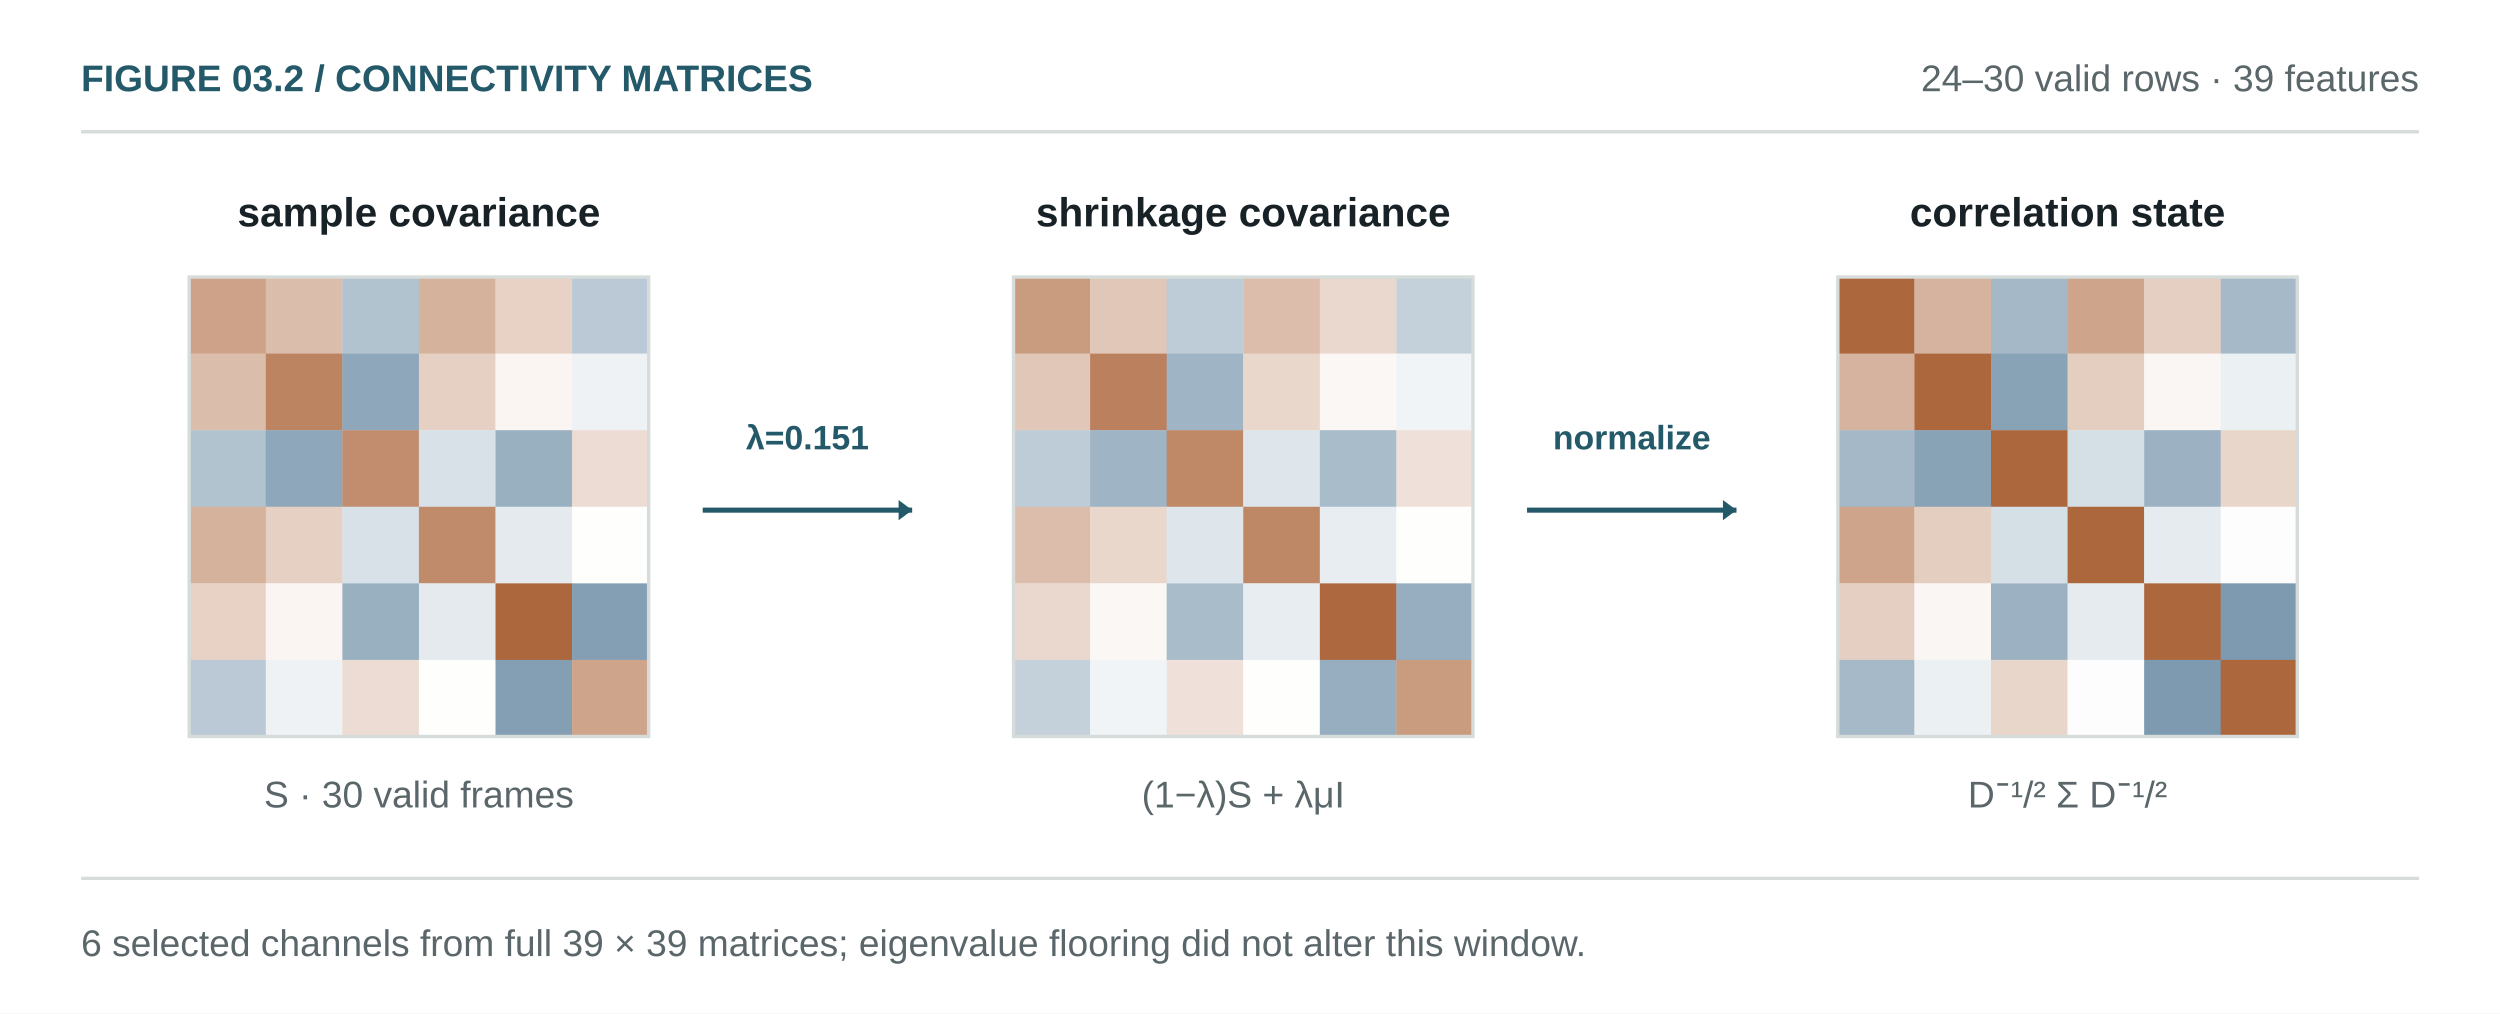
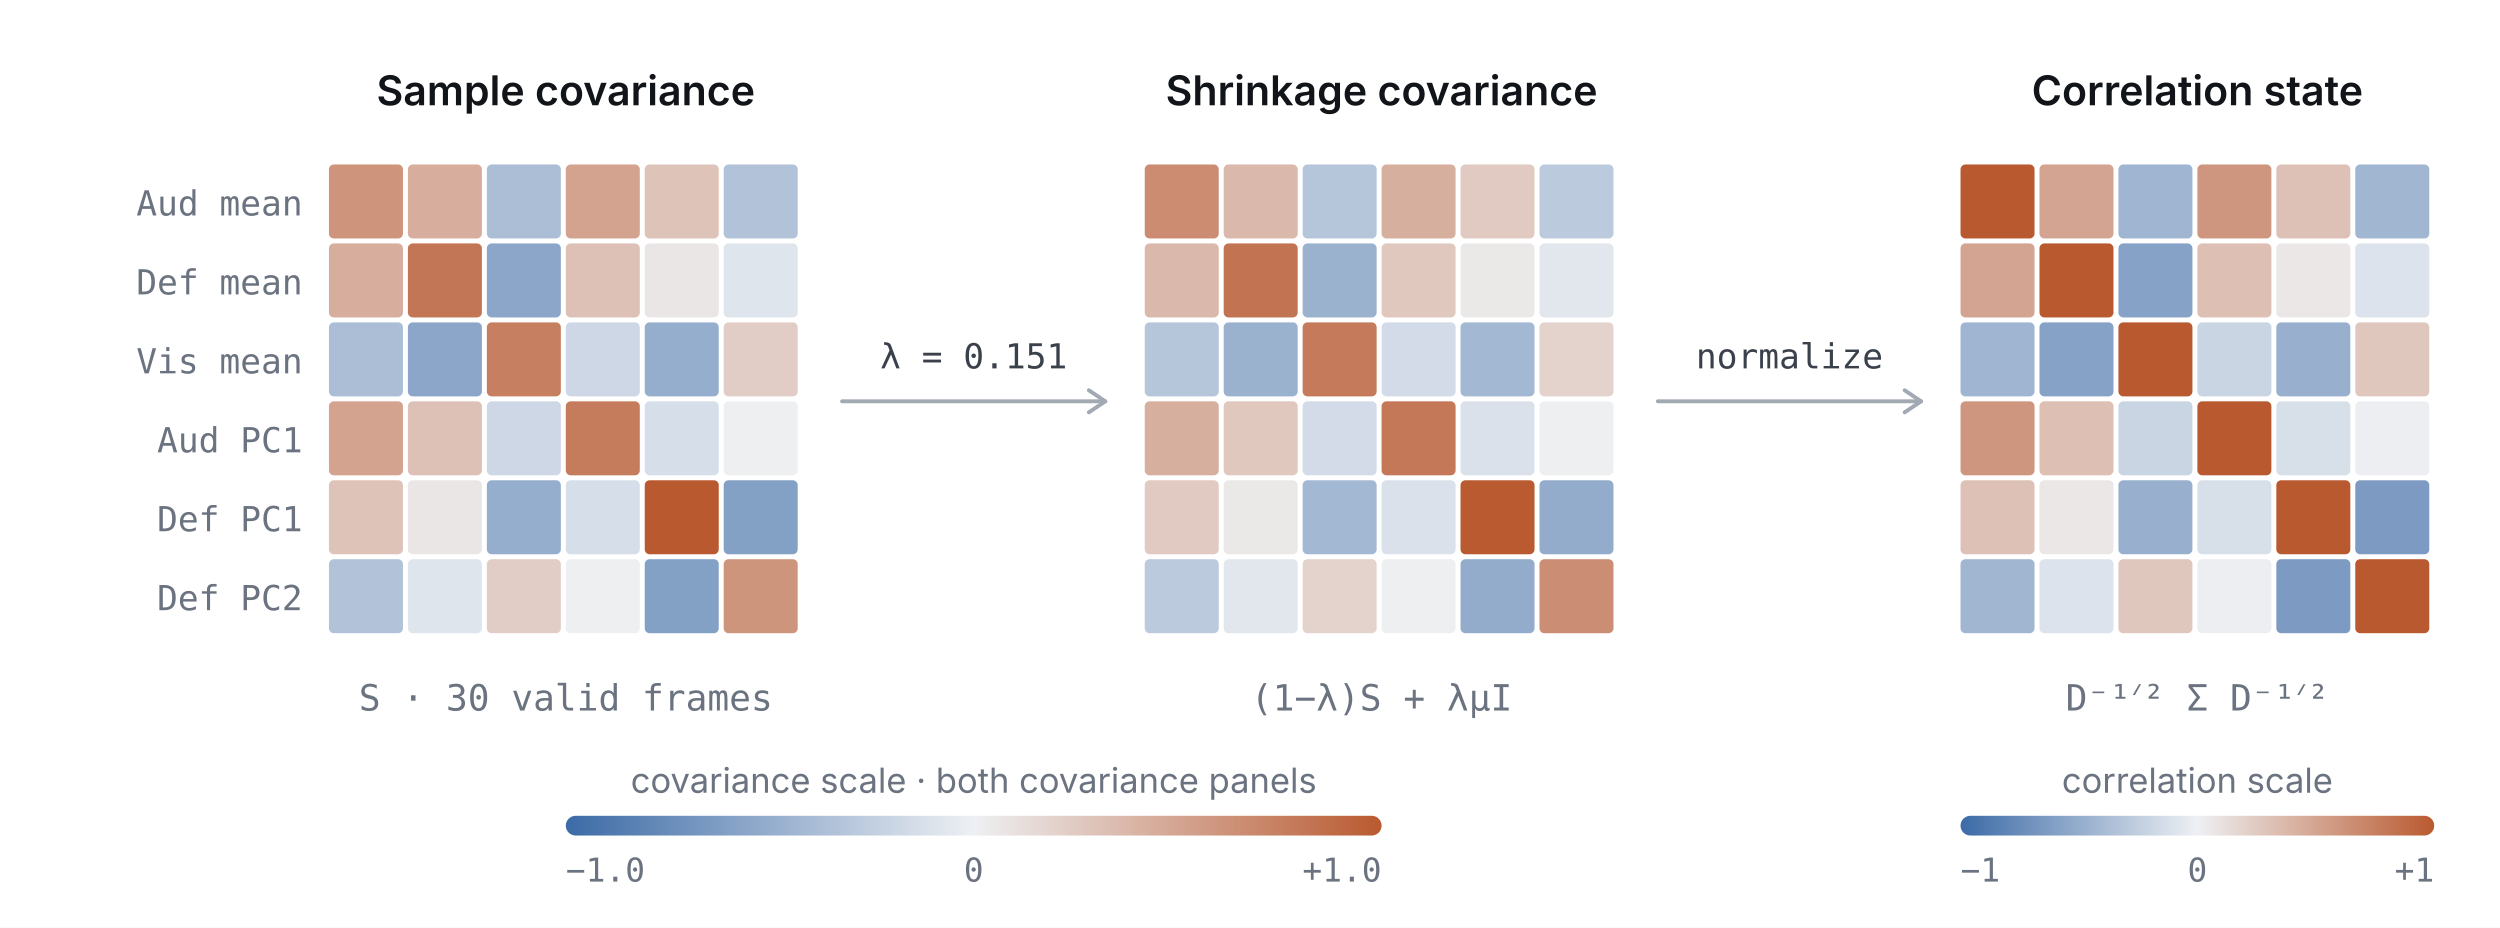
- <svg xmlns="http://www.w3.org/2000/svg" width="740" height="300" viewBox="0 0 740 300" role="img" aria-labelledby="title desc">
-   <rect width="740" height="300" fill="#ffffff" />
-   <text x="24.00" y="27.00" fill="#235969" font-size="11" font-weight="700" text-anchor="start" font-family="-apple-system,BlinkMacSystemFont,Segoe UI,Arial,sans-serif">FIGURE 03.2 / CONNECTIVITY MATRICES</text>
-   <text x="716.00" y="27.00" fill="#5a6669" font-size="11" font-weight="400" text-anchor="end" font-family="-apple-system,BlinkMacSystemFont,Segoe UI,Arial,sans-serif">24–30 valid rows · 39 features</text>
-   <line x1="24.00" y1="39.00" x2="716.00" y2="39.00" stroke="#d5dcda" stroke-width="1" opacity="1" />
-   <text x="124.00" y="67.00" fill="#172126" font-size="12" font-weight="600" text-anchor="middle" font-family="-apple-system,BlinkMacSystemFont,Segoe UI,Arial,sans-serif">sample covariance</text>
-   <rect x="56.00" y="82.00" width="22.77" height="22.77" fill="#cda289" />
-   <rect x="78.67" y="82.00" width="22.77" height="22.77" fill="#dbbdab" />
-   <rect x="101.33" y="82.00" width="22.77" height="22.77" fill="#b2c3d0" />
-   <rect x="124.00" y="82.00" width="22.77" height="22.77" fill="#d5b29c" />
-   <rect x="146.67" y="82.00" width="22.77" height="22.77" fill="#e7d2c5" />
-   <rect x="169.33" y="82.00" width="22.77" height="22.77" fill="#bac9d5" />
-   <rect x="56.00" y="104.67" width="22.77" height="22.77" fill="#dbbdab" />
-   <rect x="78.67" y="104.67" width="22.77" height="22.77" fill="#bd8462" />
-   <rect x="101.33" y="104.67" width="22.77" height="22.77" fill="#8ea7ba" />
-   <rect x="124.00" y="104.67" width="22.77" height="22.77" fill="#e6d0c3" />
-   <rect x="146.67" y="104.67" width="22.77" height="22.77" fill="#faf5f2" />
-   <rect x="169.33" y="104.67" width="22.77" height="22.77" fill="#eef2f5" />
-   <rect x="56.00" y="127.33" width="22.77" height="22.77" fill="#b2c3d0" />
-   <rect x="78.67" y="127.33" width="22.77" height="22.77" fill="#8ea7ba" />
-   <rect x="101.33" y="127.33" width="22.77" height="22.77" fill="#c28d6e" />
-   <rect x="124.00" y="127.33" width="22.77" height="22.77" fill="#d8e1e8" />
-   <rect x="146.67" y="127.33" width="22.77" height="22.77" fill="#99b0c1" />
-   <rect x="169.33" y="127.33" width="22.77" height="22.77" fill="#ecdcd3" />
-   <rect x="56.00" y="150.00" width="22.77" height="22.77" fill="#d5b29c" />
-   <rect x="78.67" y="150.00" width="22.77" height="22.77" fill="#e6d0c3" />
-   <rect x="101.33" y="150.00" width="22.77" height="22.77" fill="#d8e1e8" />
-   <rect x="124.00" y="150.00" width="22.77" height="22.77" fill="#c08b6a" />
-   <rect x="146.67" y="150.00" width="22.77" height="22.77" fill="#e4eaee" />
-   <rect x="169.33" y="150.00" width="22.77" height="22.77" fill="#fefefd" />
-   <rect x="56.00" y="172.67" width="22.77" height="22.77" fill="#e7d2c5" />
-   <rect x="78.67" y="172.67" width="22.77" height="22.77" fill="#faf5f2" />
-   <rect x="101.33" y="172.67" width="22.77" height="22.77" fill="#99b0c1" />
-   <rect x="124.00" y="172.67" width="22.77" height="22.77" fill="#e4eaee" />
-   <rect x="146.67" y="172.67" width="22.77" height="22.77" fill="#ad673d" />
-   <rect x="169.33" y="172.67" width="22.77" height="22.77" fill="#849fb4" />
-   <rect x="56.00" y="195.33" width="22.77" height="22.77" fill="#bac9d5" />
-   <rect x="78.67" y="195.33" width="22.77" height="22.77" fill="#eef2f5" />
-   <rect x="101.33" y="195.33" width="22.77" height="22.77" fill="#ecdcd3" />
-   <rect x="124.00" y="195.33" width="22.77" height="22.77" fill="#fefefd" />
-   <rect x="146.67" y="195.33" width="22.77" height="22.77" fill="#849fb4" />
-   <rect x="169.33" y="195.33" width="22.77" height="22.77" fill="#cea48a" />
-   <rect x="56.00" y="82.00" width="136.00" height="136.00" fill="none" stroke="#d5dcda" stroke-width="1" />
-   <text x="124.00" y="239.00" fill="#5a6669" font-size="11" font-weight="400" text-anchor="middle" font-family="-apple-system,BlinkMacSystemFont,Segoe UI,Arial,sans-serif">S · 30 valid frames</text>
-   <text x="368.00" y="67.00" fill="#172126" font-size="12" font-weight="600" text-anchor="middle" font-family="-apple-system,BlinkMacSystemFont,Segoe UI,Arial,sans-serif">shrinkage covariance</text>
-   <rect x="300.00" y="82.00" width="22.77" height="22.77" fill="#c99b7f" />
-   <rect x="322.67" y="82.00" width="22.77" height="22.77" fill="#e1c7b7" />
-   <rect x="345.33" y="82.00" width="22.77" height="22.77" fill="#beccd7" />
-   <rect x="368.00" y="82.00" width="22.77" height="22.77" fill="#dcbdab" />
-   <rect x="390.67" y="82.00" width="22.77" height="22.77" fill="#ead8ce" />
-   <rect x="413.33" y="82.00" width="22.77" height="22.77" fill="#c4d1db" />
-   <rect x="300.00" y="104.67" width="22.77" height="22.77" fill="#e1c7b7" />
-   <rect x="322.67" y="104.67" width="22.77" height="22.77" fill="#bb815e" />
-   <rect x="345.33" y="104.67" width="22.77" height="22.77" fill="#9fb4c5" />
-   <rect x="368.00" y="104.67" width="22.77" height="22.77" fill="#e9d7cc" />
-   <rect x="390.67" y="104.67" width="22.77" height="22.77" fill="#faf7f4" />
-   <rect x="413.33" y="104.67" width="22.77" height="22.77" fill="#f1f4f6" />
-   <rect x="300.00" y="127.33" width="22.77" height="22.77" fill="#beccd7" />
-   <rect x="322.67" y="127.33" width="22.77" height="22.77" fill="#9fb4c5" />
-   <rect x="345.33" y="127.33" width="22.77" height="22.77" fill="#bf8968" />
-   <rect x="368.00" y="127.33" width="22.77" height="22.77" fill="#dee6eb" />
-   <rect x="390.67" y="127.33" width="22.77" height="22.77" fill="#a8bcca" />
-   <rect x="413.33" y="127.33" width="22.77" height="22.77" fill="#efe1d9" />
-   <rect x="300.00" y="150.00" width="22.77" height="22.77" fill="#dcbdab" />
-   <rect x="322.67" y="150.00" width="22.77" height="22.77" fill="#e9d7cc" />
-   <rect x="345.33" y="150.00" width="22.77" height="22.77" fill="#dee6eb" />
-   <rect x="368.00" y="150.00" width="22.77" height="22.77" fill="#be8765" />
-   <rect x="390.67" y="150.00" width="22.77" height="22.77" fill="#e8edf1" />
-   <rect x="413.33" y="150.00" width="22.77" height="22.77" fill="#fefefd" />
-   <rect x="300.00" y="172.67" width="22.77" height="22.77" fill="#ead8ce" />
-   <rect x="322.67" y="172.67" width="22.77" height="22.77" fill="#faf7f4" />
-   <rect x="345.33" y="172.67" width="22.77" height="22.77" fill="#a8bcca" />
-   <rect x="368.00" y="172.67" width="22.77" height="22.77" fill="#e8edf1" />
-   <rect x="390.67" y="172.67" width="22.77" height="22.77" fill="#ae683f" />
-   <rect x="413.33" y="172.67" width="22.77" height="22.77" fill="#96aec0" />
-   <rect x="300.00" y="195.33" width="22.77" height="22.77" fill="#c4d1db" />
-   <rect x="322.67" y="195.33" width="22.77" height="22.77" fill="#f1f4f6" />
-   <rect x="345.33" y="195.33" width="22.77" height="22.77" fill="#efe1d9" />
-   <rect x="368.00" y="195.33" width="22.77" height="22.77" fill="#fefefd" />
-   <rect x="390.67" y="195.33" width="22.77" height="22.77" fill="#96aec0" />
-   <rect x="413.33" y="195.33" width="22.77" height="22.77" fill="#c99c80" />
-   <rect x="300.00" y="82.00" width="136.00" height="136.00" fill="none" stroke="#d5dcda" stroke-width="1" />
-   <text x="368.00" y="239.00" fill="#5a6669" font-size="11" font-weight="400" text-anchor="middle" font-family="-apple-system,BlinkMacSystemFont,Segoe UI,Arial,sans-serif">(1−λ)S + λμI</text>
-   <text x="612.00" y="67.00" fill="#172126" font-size="12" font-weight="600" text-anchor="middle" font-family="-apple-system,BlinkMacSystemFont,Segoe UI,Arial,sans-serif">correlation state</text>
-   <rect x="544.00" y="82.00" width="22.77" height="22.77" fill="#ad673d" />
-   <rect x="566.67" y="82.00" width="22.77" height="22.77" fill="#d6b39e" />
-   <rect x="589.33" y="82.00" width="22.77" height="22.77" fill="#a4b8c8" />
-   <rect x="612.00" y="82.00" width="22.77" height="22.77" fill="#cea48b" />
-   <rect x="634.67" y="82.00" width="22.77" height="22.77" fill="#e5cfc2" />
-   <rect x="657.33" y="82.00" width="22.77" height="22.77" fill="#a5b9c8" />
-   <rect x="544.00" y="104.67" width="22.77" height="22.77" fill="#d6b39e" />
-   <rect x="566.67" y="104.67" width="22.77" height="22.77" fill="#ad673d" />
-   <rect x="589.33" y="104.67" width="22.77" height="22.77" fill="#88a2b6" />
-   <rect x="612.00" y="104.67" width="22.77" height="22.77" fill="#e4cec0" />
-   <rect x="634.67" y="104.67" width="22.77" height="22.77" fill="#faf6f3" />
-   <rect x="657.33" y="104.67" width="22.77" height="22.77" fill="#ebf0f3" />
-   <rect x="544.00" y="127.33" width="22.77" height="22.77" fill="#a4b8c8" />
-   <rect x="566.67" y="127.33" width="22.77" height="22.77" fill="#88a2b6" />
-   <rect x="589.33" y="127.33" width="22.77" height="22.77" fill="#ad673d" />
-   <rect x="612.00" y="127.33" width="22.77" height="22.77" fill="#d5dfe6" />
-   <rect x="634.67" y="127.33" width="22.77" height="22.77" fill="#9cb2c3" />
-   <rect x="657.33" y="127.33" width="22.77" height="22.77" fill="#e9d6ca" />
-   <rect x="544.00" y="150.00" width="22.77" height="22.77" fill="#cea48b" />
-   <rect x="566.67" y="150.00" width="22.77" height="22.77" fill="#e4cec0" />
-   <rect x="589.33" y="150.00" width="22.77" height="22.77" fill="#d5dfe6" />
-   <rect x="612.00" y="150.00" width="22.77" height="22.77" fill="#ad673d" />
-   <rect x="634.67" y="150.00" width="22.77" height="22.77" fill="#e5ebef" />
-   <rect x="657.33" y="150.00" width="22.77" height="22.77" fill="#fefdfd" />
-   <rect x="544.00" y="172.67" width="22.77" height="22.77" fill="#e5cfc2" />
-   <rect x="566.67" y="172.67" width="22.77" height="22.77" fill="#faf6f3" />
-   <rect x="589.33" y="172.67" width="22.77" height="22.77" fill="#9cb2c3" />
-   <rect x="612.00" y="172.67" width="22.77" height="22.77" fill="#e5ebef" />
-   <rect x="634.67" y="172.67" width="22.77" height="22.77" fill="#ad673d" />
-   <rect x="657.33" y="172.67" width="22.77" height="22.77" fill="#7d9ab0" />
-   <rect x="544.00" y="195.33" width="22.77" height="22.77" fill="#a5b9c8" />
-   <rect x="566.67" y="195.33" width="22.77" height="22.77" fill="#ebf0f3" />
-   <rect x="589.33" y="195.33" width="22.77" height="22.77" fill="#e9d6ca" />
-   <rect x="612.00" y="195.33" width="22.77" height="22.77" fill="#fefdfd" />
-   <rect x="634.67" y="195.33" width="22.77" height="22.77" fill="#7d9ab0" />
-   <rect x="657.33" y="195.33" width="22.77" height="22.77" fill="#ad673d" />
-   <rect x="544.00" y="82.00" width="136.00" height="136.00" fill="none" stroke="#d5dcda" stroke-width="1" />
-   <text x="612.00" y="239.00" fill="#5a6669" font-size="11" font-weight="400" text-anchor="middle" font-family="-apple-system,BlinkMacSystemFont,Segoe UI,Arial,sans-serif">D⁻¹/² Σ D⁻¹/²</text>
-   <line x1="208.00" y1="151.00" x2="270.00" y2="151.00" stroke="#235969" stroke-width="1.5" opacity="1" />
-   <polygon points="270.00,151.00 265.99,153.99 265.99,148.01" fill="#235969" />
-   <line x1="452.00" y1="151.00" x2="514.00" y2="151.00" stroke="#235969" stroke-width="1.5" opacity="1" />
-   <polygon points="514.00,151.00 509.99,153.99 509.99,148.01" fill="#235969" />
-   <text x="239.00" y="133.00" fill="#235969" font-size="10" font-weight="600" text-anchor="middle" font-family="-apple-system,BlinkMacSystemFont,Segoe UI,Arial,sans-serif">λ=0.151</text>
-   <text x="483.00" y="133.00" fill="#235969" font-size="10" font-weight="600" text-anchor="middle" font-family="-apple-system,BlinkMacSystemFont,Segoe UI,Arial,sans-serif">normalize</text>
-   <line x1="24.00" y1="260.00" x2="716.00" y2="260.00" stroke="#d5dcda" stroke-width="1" opacity="1" />
-   <text x="24.00" y="283.00" fill="#5a6669" font-size="11" font-weight="400" text-anchor="start" font-family="-apple-system,BlinkMacSystemFont,Segoe UI,Arial,sans-serif">6 selected channels from full 39 × 39 matrices; eigenvalue flooring did not alter this window.</text>
+ <svg xmlns="http://www.w3.org/2000/svg" width="760" height="282" viewBox="0 0 760 282" role="img" aria-labelledby="title desc" font-family="-apple-system,BlinkMacSystemFont,'Segoe UI',Inter,Roboto,Helvetica,Arial,sans-serif">
+   <rect width="760" height="282" fill="#ffffff" />
+   <text x="172.00" y="32.00" fill="#111418" font-size="12.5" font-weight="600" text-anchor="middle">Sample covariance</text>
+   <rect x="100.00" y="50.00" width="22.50" height="22.50" fill="#ce947c" rx="1.5" />
+   <rect x="124.00" y="50.00" width="22.50" height="22.50" fill="#d7ae9e" rx="1.5" />
+   <rect x="148.00" y="50.00" width="22.50" height="22.50" fill="#abbed6" rx="1.5" />
+   <rect x="172.00" y="50.00" width="22.50" height="22.50" fill="#d3a38f" rx="1.5" />
+   <rect x="196.00" y="50.00" width="22.50" height="22.50" fill="#dec3b8" rx="1.5" />
+   <rect x="220.00" y="50.00" width="22.50" height="22.50" fill="#b2c3d9" rx="1.5" />
+   <rect x="100.00" y="74.00" width="22.50" height="22.50" fill="#d7ae9e" rx="1.5" />
+   <rect x="124.00" y="74.00" width="22.50" height="22.50" fill="#c37655" rx="1.5" />
+   <rect x="148.00" y="74.00" width="22.50" height="22.50" fill="#8ca6c9" rx="1.5" />
+   <rect x="172.00" y="74.00" width="22.50" height="22.50" fill="#dec1b6" rx="1.5" />
+   <rect x="196.00" y="74.00" width="22.50" height="22.50" fill="#ebe6e6" rx="1.5" />
+   <rect x="220.00" y="74.00" width="22.50" height="22.50" fill="#dfe5ed" rx="1.5" />
+   <rect x="100.00" y="98.00" width="22.50" height="22.50" fill="#abbed6" rx="1.5" />
+   <rect x="124.00" y="98.00" width="22.50" height="22.50" fill="#8ca6c9" rx="1.5" />
+   <rect x="148.00" y="98.00" width="22.50" height="22.50" fill="#c67f60" rx="1.5" />
+   <rect x="172.00" y="98.00" width="22.50" height="22.50" fill="#cdd7e5" rx="1.5" />
+   <rect x="196.00" y="98.00" width="22.50" height="22.50" fill="#95aecd" rx="1.5" />
+   <rect x="220.00" y="98.00" width="22.50" height="22.50" fill="#e2cdc6" rx="1.5" />
+   <rect x="100.00" y="122.00" width="22.50" height="22.50" fill="#d3a38f" rx="1.5" />
+   <rect x="124.00" y="122.00" width="22.50" height="22.50" fill="#dec1b6" rx="1.5" />
+   <rect x="148.00" y="122.00" width="22.50" height="22.50" fill="#cdd7e5" rx="1.5" />
+   <rect x="172.00" y="122.00" width="22.50" height="22.50" fill="#c57c5d" rx="1.5" />
+   <rect x="196.00" y="122.00" width="22.50" height="22.50" fill="#d6dee9" rx="1.5" />
+   <rect x="220.00" y="122.00" width="22.50" height="22.50" fill="#edeff1" rx="1.5" />
+   <rect x="100.00" y="146.00" width="22.50" height="22.50" fill="#dec3b8" rx="1.5" />
+   <rect x="124.00" y="146.00" width="22.50" height="22.50" fill="#ebe6e6" rx="1.5" />
+   <rect x="148.00" y="146.00" width="22.50" height="22.50" fill="#95aecd" rx="1.5" />
+   <rect x="172.00" y="146.00" width="22.50" height="22.50" fill="#d6dee9" rx="1.5" />
+   <rect x="196.00" y="146.00" width="22.50" height="22.50" fill="#b9592f" rx="1.5" />
+   <rect x="220.00" y="146.00" width="22.50" height="22.50" fill="#83a0c5" rx="1.5" />
+   <rect x="100.00" y="170.00" width="22.50" height="22.50" fill="#b2c3d9" rx="1.5" />
+   <rect x="124.00" y="170.00" width="22.50" height="22.50" fill="#dfe5ed" rx="1.5" />
+   <rect x="148.00" y="170.00" width="22.50" height="22.50" fill="#e2cdc6" rx="1.5" />
+   <rect x="172.00" y="170.00" width="22.50" height="22.50" fill="#edeff1" rx="1.5" />
+   <rect x="196.00" y="170.00" width="22.50" height="22.50" fill="#83a0c5" rx="1.5" />
+   <rect x="220.00" y="170.00" width="22.50" height="22.50" fill="#ce957d" rx="1.5" />
+   <text x="172.00" y="216.00" fill="#6b7380" font-size="11" font-weight="400" text-anchor="middle" font-family="'SF Mono',ui-monospace,SFMono-Regular,Menlo,Consolas,monospace">S · 30 valid frames</text>
+   <text x="420.00" y="32.00" fill="#111418" font-size="12.5" font-weight="600" text-anchor="middle">Shrinkage covariance</text>
+   <rect x="348.00" y="50.00" width="22.50" height="22.50" fill="#cb8c72" rx="1.5" />
+   <rect x="372.00" y="50.00" width="22.50" height="22.50" fill="#dab8ab" rx="1.5" />
+   <rect x="396.00" y="50.00" width="22.50" height="22.50" fill="#b5c6db" rx="1.5" />
+   <rect x="420.00" y="50.00" width="22.50" height="22.50" fill="#d7af9e" rx="1.5" />
+   <rect x="444.00" y="50.00" width="22.50" height="22.50" fill="#e1cac1" rx="1.5" />
+   <rect x="468.00" y="50.00" width="22.50" height="22.50" fill="#bbcadd" rx="1.5" />
+   <rect x="348.00" y="74.00" width="22.50" height="22.50" fill="#dab8ab" rx="1.5" />
+   <rect x="372.00" y="74.00" width="22.50" height="22.50" fill="#c27351" rx="1.5" />
+   <rect x="396.00" y="74.00" width="22.50" height="22.50" fill="#9bb2cf" rx="1.5" />
+   <rect x="420.00" y="74.00" width="22.50" height="22.50" fill="#e0c8bf" rx="1.5" />
+   <rect x="444.00" y="74.00" width="22.50" height="22.50" fill="#ebe8e8" rx="1.5" />
+   <rect x="468.00" y="74.00" width="22.50" height="22.50" fill="#e2e7ee" rx="1.5" />
+   <rect x="348.00" y="98.00" width="22.50" height="22.50" fill="#b5c6db" rx="1.5" />
+   <rect x="372.00" y="98.00" width="22.50" height="22.50" fill="#9bb2cf" rx="1.5" />
+   <rect x="396.00" y="98.00" width="22.50" height="22.50" fill="#c57b5b" rx="1.5" />
+   <rect x="420.00" y="98.00" width="22.50" height="22.50" fill="#d2dbe7" rx="1.5" />
+   <rect x="444.00" y="98.00" width="22.50" height="22.50" fill="#a3b8d3" rx="1.5" />
+   <rect x="468.00" y="98.00" width="22.50" height="22.50" fill="#e4d3cd" rx="1.5" />
+   <rect x="348.00" y="122.00" width="22.50" height="22.50" fill="#d7af9e" rx="1.5" />
+   <rect x="372.00" y="122.00" width="22.50" height="22.50" fill="#e0c8bf" rx="1.5" />
+   <rect x="396.00" y="122.00" width="22.50" height="22.50" fill="#d2dbe7" rx="1.5" />
+   <rect x="420.00" y="122.00" width="22.50" height="22.50" fill="#c47858" rx="1.5" />
+   <rect x="444.00" y="122.00" width="22.50" height="22.50" fill="#dae1ea" rx="1.5" />
+   <rect x="468.00" y="122.00" width="22.50" height="22.50" fill="#eeeff1" rx="1.5" />
+   <rect x="348.00" y="146.00" width="22.50" height="22.50" fill="#e1cac1" rx="1.5" />
+   <rect x="372.00" y="146.00" width="22.50" height="22.50" fill="#ebe8e8" rx="1.5" />
+   <rect x="396.00" y="146.00" width="22.50" height="22.50" fill="#a3b8d3" rx="1.5" />
+   <rect x="420.00" y="146.00" width="22.50" height="22.50" fill="#dae1ea" rx="1.5" />
+   <rect x="444.00" y="146.00" width="22.50" height="22.50" fill="#b95a31" rx="1.5" />
+   <rect x="468.00" y="146.00" width="22.50" height="22.50" fill="#93accc" rx="1.5" />
+   <rect x="348.00" y="170.00" width="22.50" height="22.50" fill="#bbcadd" rx="1.5" />
+   <rect x="372.00" y="170.00" width="22.50" height="22.50" fill="#e2e7ee" rx="1.5" />
+   <rect x="396.00" y="170.00" width="22.50" height="22.50" fill="#e4d3cd" rx="1.5" />
+   <rect x="420.00" y="170.00" width="22.50" height="22.50" fill="#eeeff1" rx="1.5" />
+   <rect x="444.00" y="170.00" width="22.50" height="22.50" fill="#93accc" rx="1.5" />
+   <rect x="468.00" y="170.00" width="22.50" height="22.50" fill="#cb8d73" rx="1.5" />
+   <text x="420.00" y="216.00" fill="#6b7380" font-size="11" font-weight="400" text-anchor="middle" font-family="'SF Mono',ui-monospace,SFMono-Regular,Menlo,Consolas,monospace">(1−λ)S + λμI</text>
+   <text x="668.00" y="32.00" fill="#111418" font-size="12.5" font-weight="600" text-anchor="middle">Correlation state</text>
+   <rect x="596.00" y="50.00" width="22.50" height="22.50" fill="#b9592f" rx="1.5" />
+   <rect x="620.00" y="50.00" width="22.50" height="22.50" fill="#d3a491" rx="1.5" />
+   <rect x="644.00" y="50.00" width="22.50" height="22.50" fill="#9fb5d1" rx="1.5" />
+   <rect x="668.00" y="50.00" width="22.50" height="22.50" fill="#ce967e" rx="1.5" />
+   <rect x="692.00" y="50.00" width="22.50" height="22.50" fill="#ddc1b6" rx="1.5" />
+   <rect x="716.00" y="50.00" width="22.50" height="22.50" fill="#a0b6d1" rx="1.5" />
+   <rect x="596.00" y="74.00" width="22.50" height="22.50" fill="#d3a491" rx="1.5" />
+   <rect x="620.00" y="74.00" width="22.50" height="22.50" fill="#b9592f" rx="1.5" />
+   <rect x="644.00" y="74.00" width="22.50" height="22.50" fill="#86a2c6" rx="1.5" />
+   <rect x="668.00" y="74.00" width="22.50" height="22.50" fill="#ddbfb3" rx="1.5" />
+   <rect x="692.00" y="74.00" width="22.50" height="22.50" fill="#ebe7e7" rx="1.5" />
+   <rect x="716.00" y="74.00" width="22.50" height="22.50" fill="#dde3ec" rx="1.5" />
+   <rect x="596.00" y="98.00" width="22.50" height="22.50" fill="#9fb5d1" rx="1.5" />
+   <rect x="620.00" y="98.00" width="22.50" height="22.50" fill="#86a2c6" rx="1.5" />
+   <rect x="644.00" y="98.00" width="22.50" height="22.50" fill="#b9592f" rx="1.5" />
+   <rect x="668.00" y="98.00" width="22.50" height="22.50" fill="#cad5e3" rx="1.5" />
+   <rect x="692.00" y="98.00" width="22.50" height="22.50" fill="#98b0ce" rx="1.5" />
+   <rect x="716.00" y="98.00" width="22.50" height="22.50" fill="#e0c7be" rx="1.5" />
+   <rect x="596.00" y="122.00" width="22.50" height="22.50" fill="#ce967e" rx="1.5" />
+   <rect x="620.00" y="122.00" width="22.50" height="22.50" fill="#ddbfb3" rx="1.5" />
+   <rect x="644.00" y="122.00" width="22.50" height="22.50" fill="#cad5e3" rx="1.5" />
+   <rect x="668.00" y="122.00" width="22.50" height="22.50" fill="#b9592f" rx="1.5" />
+   <rect x="692.00" y="122.00" width="22.50" height="22.50" fill="#d7dfe9" rx="1.5" />
+   <rect x="716.00" y="122.00" width="22.50" height="22.50" fill="#edeef1" rx="1.5" />
+   <rect x="596.00" y="146.00" width="22.50" height="22.50" fill="#ddc1b6" rx="1.5" />
+   <rect x="620.00" y="146.00" width="22.50" height="22.50" fill="#ebe7e7" rx="1.5" />
+   <rect x="644.00" y="146.00" width="22.50" height="22.50" fill="#98b0ce" rx="1.5" />
+   <rect x="668.00" y="146.00" width="22.50" height="22.50" fill="#d7dfe9" rx="1.5" />
+   <rect x="692.00" y="146.00" width="22.50" height="22.50" fill="#b9592f" rx="1.5" />
+   <rect x="716.00" y="146.00" width="22.50" height="22.50" fill="#7d9bc2" rx="1.5" />
+   <rect x="596.00" y="170.00" width="22.50" height="22.50" fill="#a0b6d1" rx="1.5" />
+   <rect x="620.00" y="170.00" width="22.50" height="22.50" fill="#dde3ec" rx="1.5" />
+   <rect x="644.00" y="170.00" width="22.50" height="22.50" fill="#e0c7be" rx="1.5" />
+   <rect x="668.00" y="170.00" width="22.50" height="22.50" fill="#edeef1" rx="1.5" />
+   <rect x="692.00" y="170.00" width="22.50" height="22.50" fill="#7d9bc2" rx="1.5" />
+   <rect x="716.00" y="170.00" width="22.50" height="22.50" fill="#b9592f" rx="1.5" />
+   <text x="668.00" y="216.00" fill="#6b7380" font-size="11" font-weight="400" text-anchor="middle" font-family="'SF Mono',ui-monospace,SFMono-Regular,Menlo,Consolas,monospace">D⁻¹ᐟ² Σ D⁻¹ᐟ²</text>
+   <text x="92.00" y="65.50" fill="#6b7380" font-size="10.5" font-weight="400" text-anchor="end" font-family="'SF Mono',ui-monospace,SFMono-Regular,Menlo,Consolas,monospace">Aud mean</text>
+   <text x="92.00" y="89.50" fill="#6b7380" font-size="10.5" font-weight="400" text-anchor="end" font-family="'SF Mono',ui-monospace,SFMono-Regular,Menlo,Consolas,monospace">Def mean</text>
+   <text x="92.00" y="113.50" fill="#6b7380" font-size="10.5" font-weight="400" text-anchor="end" font-family="'SF Mono',ui-monospace,SFMono-Regular,Menlo,Consolas,monospace">Vis mean</text>
+   <text x="92.00" y="137.50" fill="#6b7380" font-size="10.5" font-weight="400" text-anchor="end" font-family="'SF Mono',ui-monospace,SFMono-Regular,Menlo,Consolas,monospace">Aud PC1</text>
+   <text x="92.00" y="161.50" fill="#6b7380" font-size="10.5" font-weight="400" text-anchor="end" font-family="'SF Mono',ui-monospace,SFMono-Regular,Menlo,Consolas,monospace">Def PC1</text>
+   <text x="92.00" y="185.50" fill="#6b7380" font-size="10.5" font-weight="400" text-anchor="end" font-family="'SF Mono',ui-monospace,SFMono-Regular,Menlo,Consolas,monospace">Def PC2</text>
+   <line x1="256.00" y1="122.00" x2="336.00" y2="122.00" stroke="#a3a9b2" stroke-width="1.2" opacity="1" stroke-linecap="round" />
+   <polyline points="331.02,125.35 336.00,122.00 331.02,118.65" fill="none" stroke="#a3a9b2" stroke-width="1.2" stroke-linejoin="round" stroke-linecap="round" opacity="1" />
+   <text x="296.00" y="112.00" fill="#3a414b" font-size="10.5" font-weight="500" text-anchor="middle" font-family="'SF Mono',ui-monospace,SFMono-Regular,Menlo,Consolas,monospace">λ = 0.151</text>
+   <line x1="504.00" y1="122.00" x2="584.00" y2="122.00" stroke="#a3a9b2" stroke-width="1.2" opacity="1" stroke-linecap="round" />
+   <polyline points="579.02,125.35 584.00,122.00 579.02,118.65" fill="none" stroke="#a3a9b2" stroke-width="1.2" stroke-linejoin="round" stroke-linecap="round" opacity="1" />
+   <text x="544.00" y="112.00" fill="#3a414b" font-size="10.5" font-weight="500" text-anchor="middle" font-family="'SF Mono',ui-monospace,SFMono-Regular,Menlo,Consolas,monospace">normalize</text>
+   <defs>
+     <linearGradient id="scale1" x1="0" x2="1" y1="0" y2="0">
+       <stop offset="0" stop-color="#3b6aa6" />
+       <stop offset=".5" stop-color="#eef0f3" />
+       <stop offset="1" stop-color="#b9592f" />
+     </linearGradient>
+   </defs>
+   <rect x="172.00" y="248.00" width="248.00" height="6" rx="3" fill="url(#scale1)" />
+   <text x="172.00" y="268.00" fill="#6b7380" font-size="10" font-weight="400" text-anchor="start" font-family="'SF Mono',ui-monospace,SFMono-Regular,Menlo,Consolas,monospace">−1.0</text>
+   <text x="296.00" y="268.00" fill="#6b7380" font-size="10" font-weight="400" text-anchor="middle" font-family="'SF Mono',ui-monospace,SFMono-Regular,Menlo,Consolas,monospace">0</text>
+   <text x="420.00" y="268.00" fill="#6b7380" font-size="10" font-weight="400" text-anchor="end" font-family="'SF Mono',ui-monospace,SFMono-Regular,Menlo,Consolas,monospace">+1.0</text>
+   <text x="296.00" y="241.00" fill="#6b7380" font-size="10.5" font-weight="400" text-anchor="middle">covariance scale · both covariance panels</text>
+   <defs>
+     <linearGradient id="scale2" x1="0" x2="1" y1="0" y2="0">
+       <stop offset="0" stop-color="#3b6aa6" />
+       <stop offset=".5" stop-color="#eef0f3" />
+       <stop offset="1" stop-color="#b9592f" />
+     </linearGradient>
+   </defs>
+   <rect x="596.00" y="248.00" width="144.00" height="6" rx="3" fill="url(#scale2)" />
+   <text x="596.00" y="268.00" fill="#6b7380" font-size="10" font-weight="400" text-anchor="start" font-family="'SF Mono',ui-monospace,SFMono-Regular,Menlo,Consolas,monospace">−1</text>
+   <text x="668.00" y="268.00" fill="#6b7380" font-size="10" font-weight="400" text-anchor="middle" font-family="'SF Mono',ui-monospace,SFMono-Regular,Menlo,Consolas,monospace">0</text>
+   <text x="740.00" y="268.00" fill="#6b7380" font-size="10" font-weight="400" text-anchor="end" font-family="'SF Mono',ui-monospace,SFMono-Regular,Menlo,Consolas,monospace">+1</text>
+   <text x="668.00" y="241.00" fill="#6b7380" font-size="10.5" font-weight="400" text-anchor="middle">correlation scale</text>
</svg>
